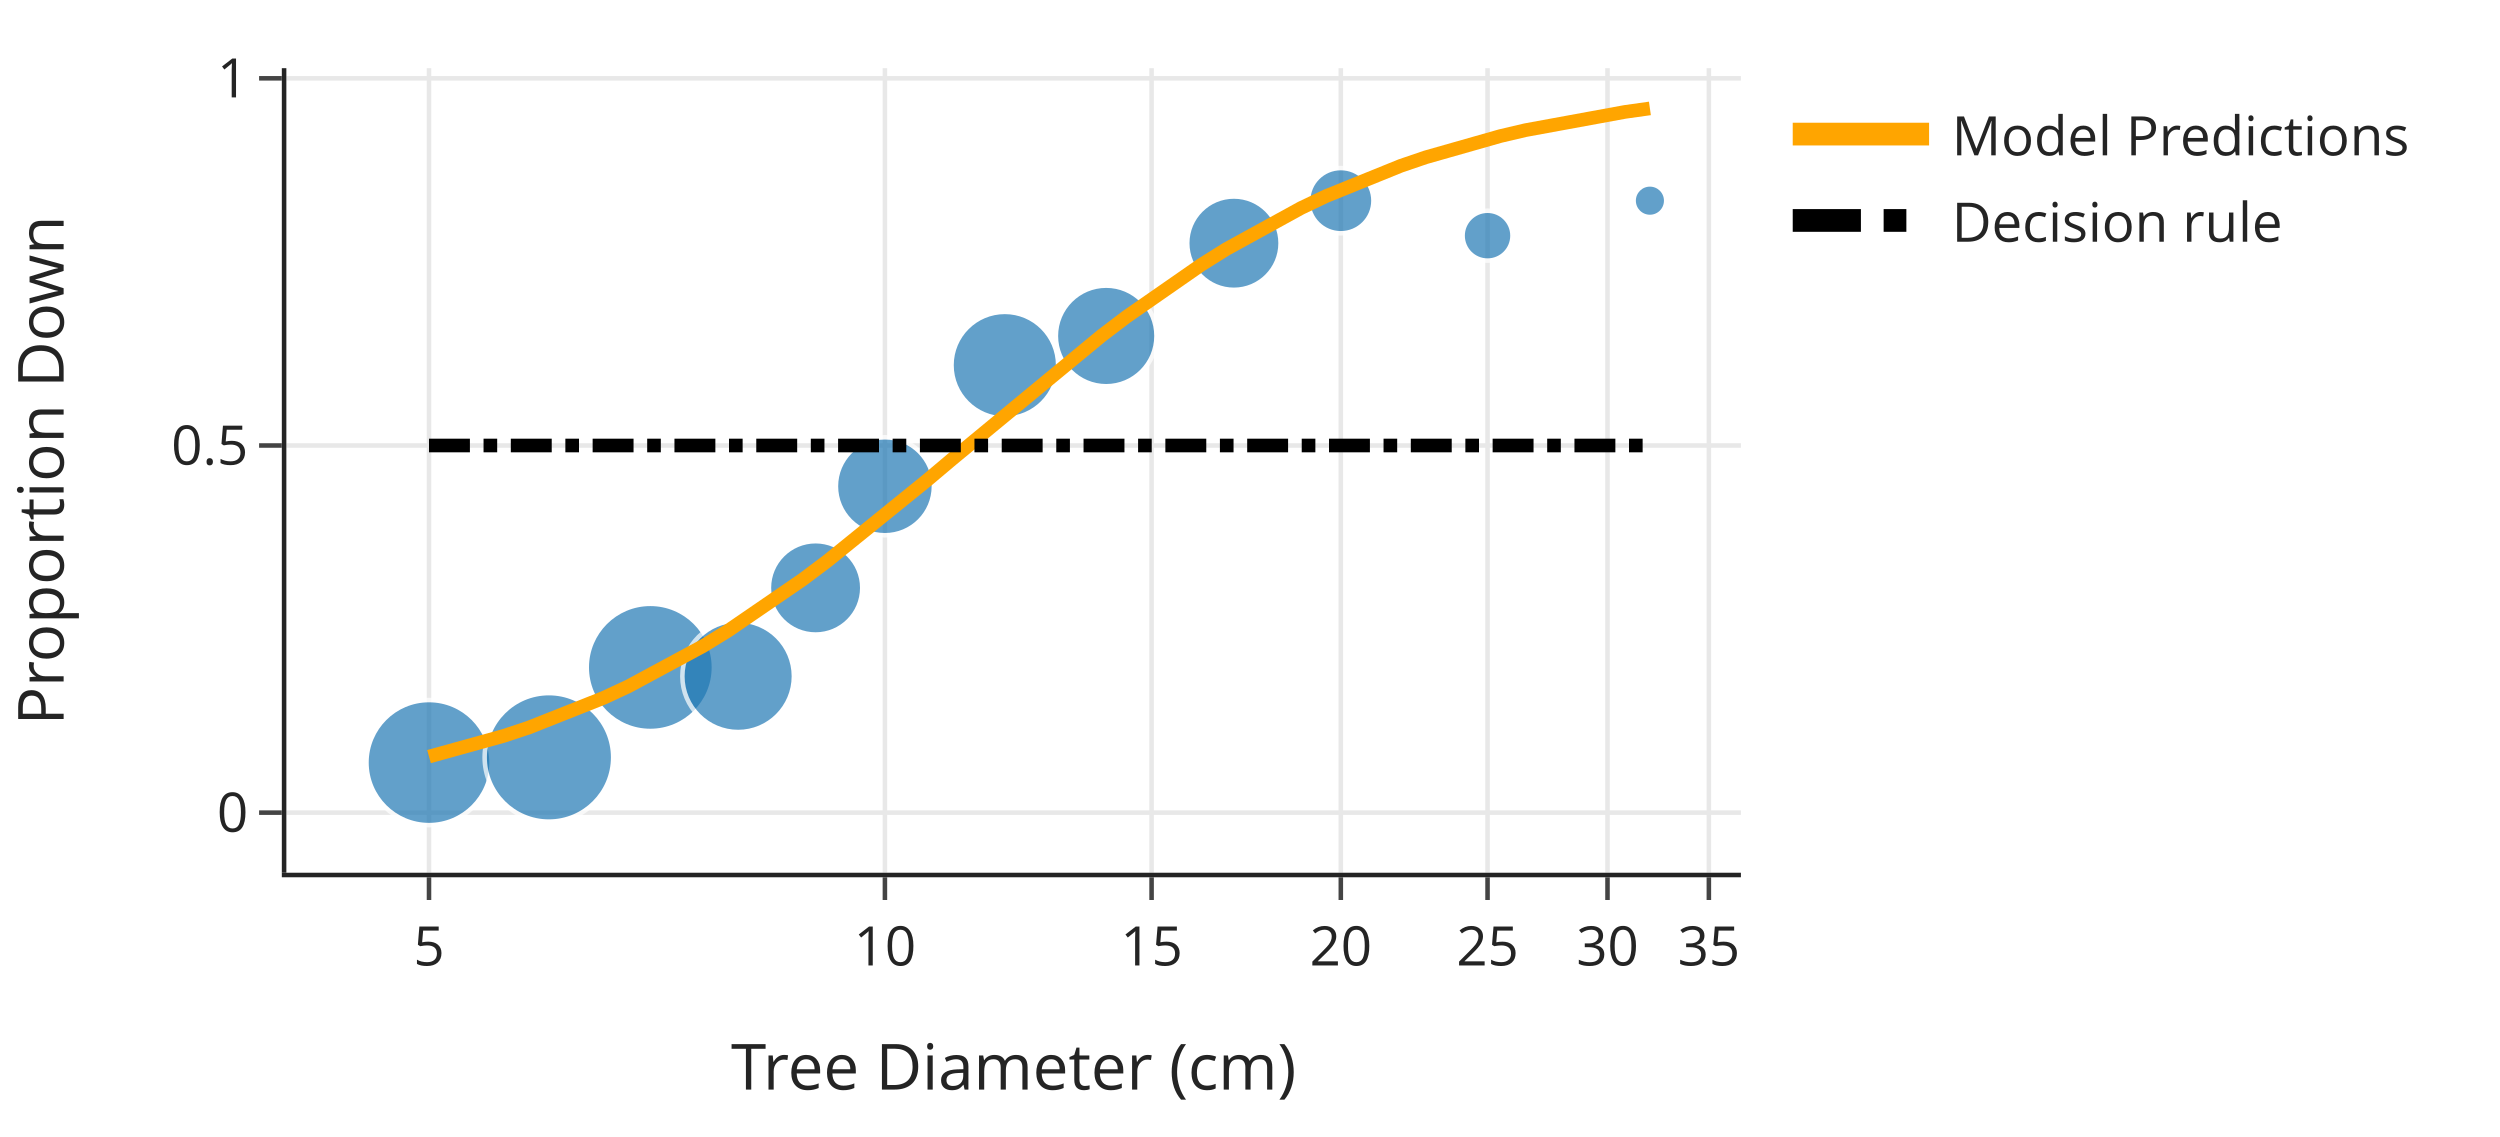
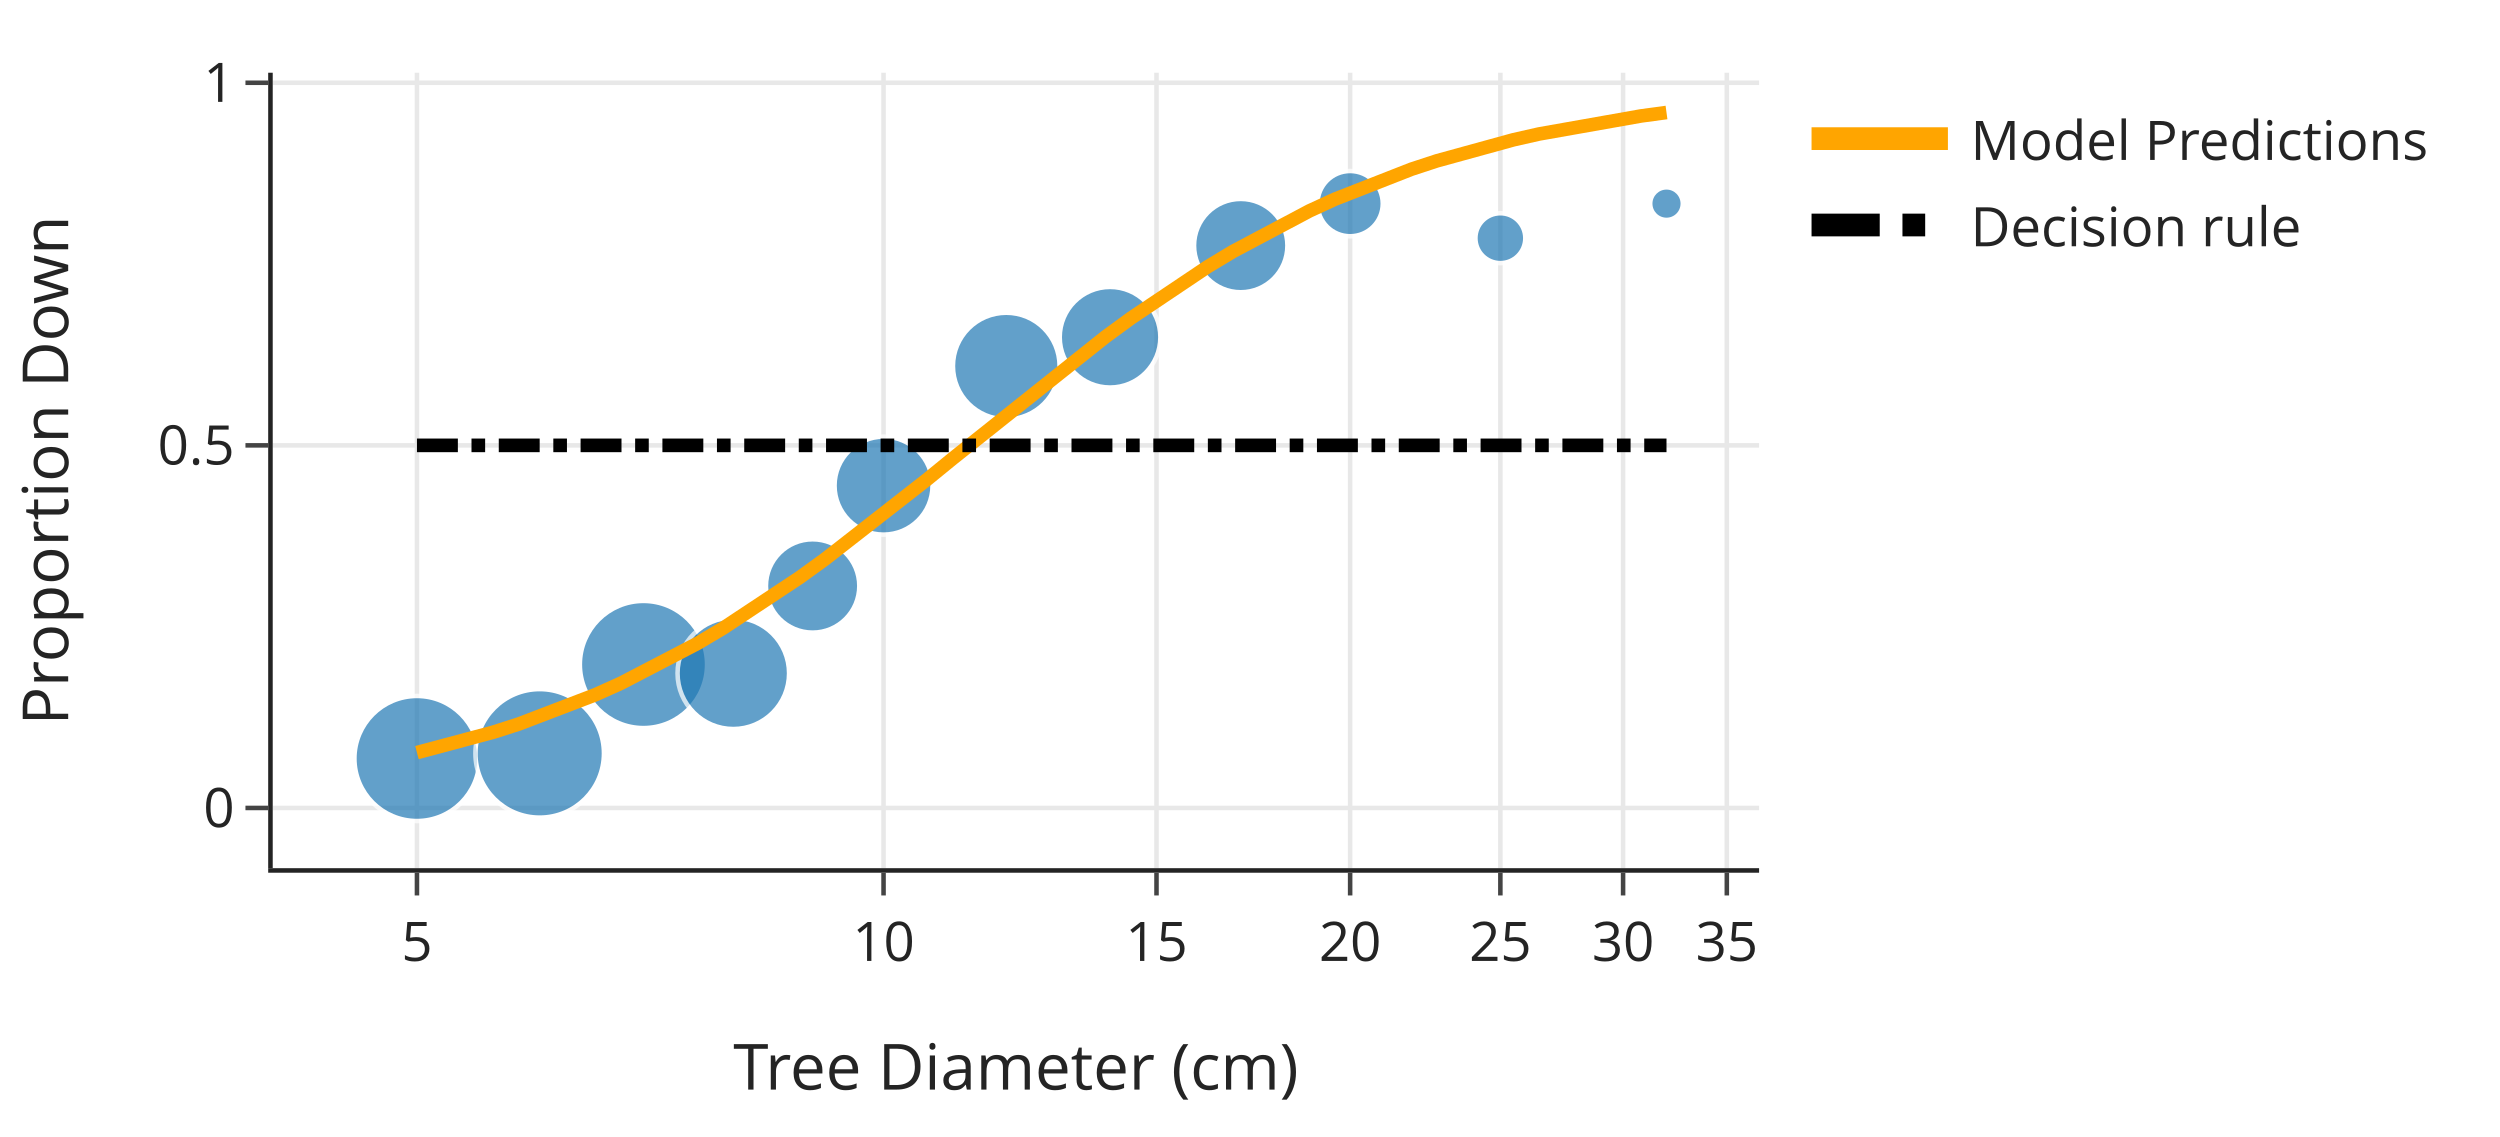
<svg xmlns="http://www.w3.org/2000/svg" class="main-svg" width="550" height="250" style="" viewBox="0 0 550 250">
  <rect x="0" y="0" width="550" height="250" style="fill: rgb(255, 255, 255); fill-opacity: 1;" />
-   <defs id="defs-f197d0">
+   <defs id="defs-5986cf">
    <g class="clips">
-       <clipPath id="clipf197d0xyplot" class="plotclip">
-         <rect width="320" height="177" />
-       </clipPath>
-       <clipPath class="axesclip" id="clipf197d0x">
-         <rect x="63" y="0" width="320" height="250" />
-       </clipPath>
-       <clipPath class="axesclip" id="clipf197d0y">
-         <rect x="0" y="15" width="550" height="177" />
-       </clipPath>
-       <clipPath class="axesclip" id="clipf197d0xy">
-         <rect x="63" y="15" width="320" height="177" />
+       <clipPath id="clip5986cfxyplot" class="plotclip">
+         <rect width="327" height="175" />
+       </clipPath>
+       <clipPath class="axesclip" id="clip5986cfx">
+         <rect x="60" y="0" width="327" height="250" />
+       </clipPath>
+       <clipPath class="axesclip" id="clip5986cfy">
+         <rect x="0" y="16" width="550" height="175" />
+       </clipPath>
+       <clipPath class="axesclip" id="clip5986cfxy">
+         <rect x="60" y="16" width="327" height="175" />
      </clipPath>
    </g>
    <g class="gradients" />
    <g class="patterns" />
  </defs>
  <g class="bglayer" />
  <g class="layer-below">
    <g class="imagelayer" />
    <g class="shapelayer" />
  </g>
  <g class="cartesianlayer">
    <g class="subplot xy">
      <g class="layer-subplot">
        <g class="shapelayer" />
        <g class="imagelayer" />
      </g>
      <g class="gridlayer">
        <g class="x">
-           <path class="xgrid crisp" transform="translate(94.38,0)" d="M0,15v177" style="stroke: rgb(232, 232, 232); stroke-opacity: 1; stroke-width: 1px;" />
-           <path class="xgrid crisp" transform="translate(194.68,0)" d="M0,15v177" style="stroke: rgb(232, 232, 232); stroke-opacity: 1; stroke-width: 1px;" />
-           <path class="xgrid crisp" transform="translate(253.35,0)" d="M0,15v177" style="stroke: rgb(232, 232, 232); stroke-opacity: 1; stroke-width: 1px;" />
-           <path class="xgrid crisp" transform="translate(294.98,0)" d="M0,15v177" style="stroke: rgb(232, 232, 232); stroke-opacity: 1; stroke-width: 1px;" />
-           <path class="xgrid crisp" transform="translate(327.26,0)" d="M0,15v177" style="stroke: rgb(232, 232, 232); stroke-opacity: 1; stroke-width: 1px;" />
-           <path class="xgrid crisp" transform="translate(353.65,0)" d="M0,15v177" style="stroke: rgb(232, 232, 232); stroke-opacity: 1; stroke-width: 1px;" />
-           <path class="xgrid crisp" transform="translate(375.95,0)" d="M0,15v177" style="stroke: rgb(232, 232, 232); stroke-opacity: 1; stroke-width: 1px;" />
+           <path class="xgrid crisp" transform="translate(91.73,0)" d="M0,16v175" style="stroke: rgb(232, 232, 232); stroke-opacity: 1; stroke-width: 1px;" />
+           <path class="xgrid crisp" transform="translate(194.38,0)" d="M0,16v175" style="stroke: rgb(232, 232, 232); stroke-opacity: 1; stroke-width: 1px;" />
+           <path class="xgrid crisp" transform="translate(254.43,0)" d="M0,16v175" style="stroke: rgb(232, 232, 232); stroke-opacity: 1; stroke-width: 1px;" />
+           <path class="xgrid crisp" transform="translate(297.03,0)" d="M0,16v175" style="stroke: rgb(232, 232, 232); stroke-opacity: 1; stroke-width: 1px;" />
+           <path class="xgrid crisp" transform="translate(330.08,0)" d="M0,16v175" style="stroke: rgb(232, 232, 232); stroke-opacity: 1; stroke-width: 1px;" />
+           <path class="xgrid crisp" transform="translate(357.08,0)" d="M0,16v175" style="stroke: rgb(232, 232, 232); stroke-opacity: 1; stroke-width: 1px;" />
+           <path class="xgrid crisp" transform="translate(379.9,0)" d="M0,16v175" style="stroke: rgb(232, 232, 232); stroke-opacity: 1; stroke-width: 1px;" />
        </g>
        <g class="y">
-           <path class="ygrid crisp" transform="translate(0,178.78)" d="M63,0h320" style="stroke: rgb(232, 232, 232); stroke-opacity: 1; stroke-width: 1px;" />
-           <path class="ygrid crisp" transform="translate(0,98.01)" d="M63,0h320" style="stroke: rgb(232, 232, 232); stroke-opacity: 1; stroke-width: 1px;" />
-           <path class="ygrid crisp" transform="translate(0,17.23)" d="M63,0h320" style="stroke: rgb(232, 232, 232); stroke-opacity: 1; stroke-width: 1px;" />
+           <path class="ygrid crisp" transform="translate(0,177.75)" d="M60,0h327" style="stroke: rgb(232, 232, 232); stroke-opacity: 1; stroke-width: 1px;" />
+           <path class="ygrid crisp" transform="translate(0,97.98)" d="M60,0h327" style="stroke: rgb(232, 232, 232); stroke-opacity: 1; stroke-width: 1px;" />
+           <path class="ygrid crisp" transform="translate(0,18.21)" d="M60,0h327" style="stroke: rgb(232, 232, 232); stroke-opacity: 1; stroke-width: 1px;" />
        </g>
      </g>
      <g class="zerolinelayer" />
      <path class="xlines-below" />
      <path class="ylines-below" />
      <g class="overlines-below" />
      <g class="xaxislayer-below" />
      <g class="yaxislayer-below" />
      <g class="overaxes-below" />
-       <g class="plot" transform="translate(63,15)" clip-path="url(#clipf197d0xyplot)">
+       <g class="plot" transform="translate(60,16)" clip-path="url(#clip5986cfxyplot)">
        <g class="scatterlayer mlayer">
-           <g class="trace scatter trace125ec7" style="stroke-miterlimit: 2; opacity: 1;">
+           <g class="trace scatter traced4ec3b" style="stroke-miterlimit: 2; opacity: 1;">
            <g class="fills" />
            <g class="errorbars" />
            <g class="lines" />
            <g class="points">
-               <path class="point" transform="translate(31.38,152.77)" d="M13.76,0A13.76,13.76 0 1,1 0,-13.76A13.76,13.76 0 0,1 13.76,0Z" style="opacity: 0.7; stroke-width: 1px; fill: rgb(31, 119, 180); fill-opacity: 1; stroke: rgb(255, 255, 255); stroke-opacity: 1;" />
-               <path class="point" transform="translate(57.76,151.62)" d="M14.14,0A14.14,14.14 0 1,1 0,-14.14A14.14,14.14 0 0,1 14.14,0Z" style="opacity: 0.7; stroke-width: 1px; fill: rgb(31, 119, 180); fill-opacity: 1; stroke: rgb(255, 255, 255); stroke-opacity: 1;" />
-               <path class="point" transform="translate(80.07,131.83)" d="M13.99,0A13.99,13.99 0 1,1 0,-13.99A13.99,13.99 0 0,1 13.99,0Z" style="opacity: 0.7; stroke-width: 1px; fill: rgb(31, 119, 180); fill-opacity: 1; stroke: rgb(255, 255, 255); stroke-opacity: 1;" />
-               <path class="point" transform="translate(99.39,133.78)" d="M12.27,0A12.27,12.27 0 1,1 0,-12.27A12.27,12.27 0 0,1 12.27,0Z" style="opacity: 0.7; stroke-width: 1px; fill: rgb(31, 119, 180); fill-opacity: 1; stroke: rgb(255, 255, 255); stroke-opacity: 1;" />
-               <path class="point" transform="translate(116.43,114.33)" d="M10.27,0A10.27,10.27 0 1,1 0,-10.27A10.27,10.27 0 0,1 10.27,0Z" style="opacity: 0.7; stroke-width: 1px; fill: rgb(31, 119, 180); fill-opacity: 1; stroke: rgb(255, 255, 255); stroke-opacity: 1;" />
-               <path class="point" transform="translate(131.68,91.98)" d="M10.78,0A10.78,10.78 0 1,1 0,-10.78A10.78,10.78 0 0,1 10.78,0Z" style="opacity: 0.7; stroke-width: 1px; fill: rgb(31, 119, 180); fill-opacity: 1; stroke: rgb(255, 255, 255); stroke-opacity: 1;" />
-               <path class="point" transform="translate(158.06,65.34)" d="M11.73,0A11.73,11.73 0 1,1 0,-11.73A11.73,11.73 0 0,1 11.73,0Z" style="opacity: 0.7; stroke-width: 1px; fill: rgb(31, 119, 180); fill-opacity: 1; stroke: rgb(255, 255, 255); stroke-opacity: 1;" />
-               <path class="point" transform="translate(180.36,58.91)" d="M11.07,0A11.07,11.07 0 1,1 0,-11.07A11.07,11.07 0 0,1 11.07,0Z" style="opacity: 0.7; stroke-width: 1px; fill: rgb(31, 119, 180); fill-opacity: 1; stroke: rgb(255, 255, 255); stroke-opacity: 1;" />
-               <path class="point" transform="translate(208.46,38.5)" d="M10.27,0A10.27,10.27 0 1,1 0,-10.27A10.27,10.27 0 0,1 10.27,0Z" style="opacity: 0.7; stroke-width: 1px; fill: rgb(31, 119, 180); fill-opacity: 1; stroke: rgb(255, 255, 255); stroke-opacity: 1;" />
-               <path class="point" transform="translate(231.98,29.15)" d="M7.18,0A7.18,7.18 0 1,1 0,-7.18A7.18,7.18 0 0,1 7.18,0Z" style="opacity: 0.7; stroke-width: 1px; fill: rgb(31, 119, 180); fill-opacity: 1; stroke: rgb(255, 255, 255); stroke-opacity: 1;" />
-               <path class="point" transform="translate(264.26,36.85)" d="M5.49,0A5.49,5.49 0 1,1 0,-5.49A5.49,5.49 0 0,1 5.49,0Z" style="opacity: 0.7; stroke-width: 1px; fill: rgb(31, 119, 180); fill-opacity: 1; stroke: rgb(255, 255, 255); stroke-opacity: 1;" />
-               <path class="point" transform="translate(299.98,29.15)" d="M3.59,0A3.59,3.59 0 1,1 0,-3.59A3.59,3.59 0 0,1 3.59,0Z" style="opacity: 0.7; stroke-width: 1px; fill: rgb(31, 119, 180); fill-opacity: 1; stroke: rgb(255, 255, 255); stroke-opacity: 1;" />
+               <path class="point" transform="translate(31.73,150.87)" d="M13.76,0A13.76,13.76 0 1,1 0,-13.76A13.76,13.76 0 0,1 13.76,0Z" style="opacity: 0.7; stroke-width: 1px; fill: rgb(31, 119, 180); fill-opacity: 1; stroke: rgb(255, 255, 255); stroke-opacity: 1;" />
+               <path class="point" transform="translate(58.73,149.74)" d="M14.14,0A14.14,14.14 0 1,1 0,-14.14A14.14,14.14 0 0,1 14.14,0Z" style="opacity: 0.7; stroke-width: 1px; fill: rgb(31, 119, 180); fill-opacity: 1; stroke: rgb(255, 255, 255); stroke-opacity: 1;" />
+               <path class="point" transform="translate(81.56,130.19)" d="M13.99,0A13.99,13.99 0 1,1 0,-13.99A13.99,13.99 0 0,1 13.99,0Z" style="opacity: 0.7; stroke-width: 1px; fill: rgb(31, 119, 180); fill-opacity: 1; stroke: rgb(255, 255, 255); stroke-opacity: 1;" />
+               <path class="point" transform="translate(101.33,132.12)" d="M12.27,0A12.27,12.27 0 1,1 0,-12.27A12.27,12.27 0 0,1 12.27,0Z" style="opacity: 0.7; stroke-width: 1px; fill: rgb(31, 119, 180); fill-opacity: 1; stroke: rgb(255, 255, 255); stroke-opacity: 1;" />
+               <path class="point" transform="translate(118.78,112.91)" d="M10.27,0A10.27,10.27 0 1,1 0,-10.27A10.27,10.27 0 0,1 10.27,0Z" style="opacity: 0.7; stroke-width: 1px; fill: rgb(31, 119, 180); fill-opacity: 1; stroke: rgb(255, 255, 255); stroke-opacity: 1;" />
+               <path class="point" transform="translate(134.38,90.84)" d="M10.78,0A10.78,10.78 0 1,1 0,-10.78A10.78,10.78 0 0,1 10.78,0Z" style="opacity: 0.7; stroke-width: 1px; fill: rgb(31, 119, 180); fill-opacity: 1; stroke: rgb(255, 255, 255); stroke-opacity: 1;" />
+               <path class="point" transform="translate(161.38,64.53)" d="M11.73,0A11.73,11.73 0 1,1 0,-11.73A11.73,11.73 0 0,1 11.73,0Z" style="opacity: 0.7; stroke-width: 1px; fill: rgb(31, 119, 180); fill-opacity: 1; stroke: rgb(255, 255, 255); stroke-opacity: 1;" />
+               <path class="point" transform="translate(184.21,58.19)" d="M11.07,0A11.07,11.07 0 1,1 0,-11.07A11.07,11.07 0 0,1 11.07,0Z" style="opacity: 0.7; stroke-width: 1px; fill: rgb(31, 119, 180); fill-opacity: 1; stroke: rgb(255, 255, 255); stroke-opacity: 1;" />
+               <path class="point" transform="translate(212.96,38.03)" d="M10.27,0A10.27,10.27 0 1,1 0,-10.27A10.27,10.27 0 0,1 10.27,0Z" style="opacity: 0.7; stroke-width: 1px; fill: rgb(31, 119, 180); fill-opacity: 1; stroke: rgb(255, 255, 255); stroke-opacity: 1;" />
+               <path class="point" transform="translate(237.03,28.8)" d="M7.18,0A7.18,7.18 0 1,1 0,-7.18A7.18,7.18 0 0,1 7.18,0Z" style="opacity: 0.7; stroke-width: 1px; fill: rgb(31, 119, 180); fill-opacity: 1; stroke: rgb(255, 255, 255); stroke-opacity: 1;" />
+               <path class="point" transform="translate(270.08,36.4)" d="M5.49,0A5.49,5.49 0 1,1 0,-5.49A5.49,5.49 0 0,1 5.49,0Z" style="opacity: 0.7; stroke-width: 1px; fill: rgb(31, 119, 180); fill-opacity: 1; stroke: rgb(255, 255, 255); stroke-opacity: 1;" />
+               <path class="point" transform="translate(306.63,28.8)" d="M3.59,0A3.59,3.59 0 1,1 0,-3.59A3.59,3.59 0 0,1 3.59,0Z" style="opacity: 0.7; stroke-width: 1px; fill: rgb(31, 119, 180); fill-opacity: 1; stroke: rgb(255, 255, 255); stroke-opacity: 1;" />
            </g>
            <g class="text" />
          </g>
-           <g class="trace scatter trace45b3d9" style="stroke-miterlimit: 2; opacity: 1;">
+           <g class="trace scatter tracee0dbc3" style="stroke-miterlimit: 2; opacity: 1;">
            <g class="fills" />
            <g class="errorbars" />
            <g class="lines">
-               <path class="js-line" d="M31.38,151.45L47.83,146.89L53.31,145.07L69.75,138.55L75.23,136L91.68,127.13L97.16,123.76L113.61,112.48L119.09,108.36L141.01,90.61L146.5,85.98L179.39,58.82L184.87,54.66L201.31,43.23L206.79,39.8L223.24,30.76L228.72,28.15L245.17,21.48L250.65,19.61L267.09,14.93L272.58,13.64L294.5,9.62L299.98,8.85" style="vector-effect: non-scaling-stroke; fill: none; stroke: rgb(255, 165, 0); stroke-opacity: 1; stroke-width: 3px; opacity: 1;" />
+               <path class="js-line" d="M31.73,149.57L48.56,145.07L54.17,143.27L71,136.83L76.61,134.31L93.44,125.55L99.05,122.22L115.88,111.08L121.49,107.02L143.94,89.49L149.55,84.91L183.21,58.1L188.82,53.99L205.65,42.7L211.26,39.32L228.09,30.39L233.7,27.81L250.53,21.22L256.14,19.38L272.97,14.75L278.58,13.48L301.02,9.51L306.63,8.75" style="vector-effect: non-scaling-stroke; fill: none; stroke: rgb(255, 165, 0); stroke-opacity: 1; stroke-width: 3px; opacity: 1;" />
            </g>
            <g class="points" />
            <g class="text" />
          </g>
-           <g class="trace scatter traceb07d2d" style="stroke-miterlimit: 2; opacity: 1;">
+           <g class="trace scatter tracef344da" style="stroke-miterlimit: 2; opacity: 1;">
            <g class="fills" />
            <g class="errorbars" />
            <g class="lines">
-               <path class="js-line" d="M31.38,83.01L299.98,83.01" style="vector-effect: non-scaling-stroke; fill: none; stroke: rgb(0, 0, 0); stroke-opacity: 1; stroke-width: 3px; opacity: 1; stroke-dasharray: 9px, 3px, 3px, 3px;" />
+               <path class="js-line" d="M31.73,81.98L306.63,81.98" style="vector-effect: non-scaling-stroke; fill: none; stroke: rgb(0, 0, 0); stroke-opacity: 1; stroke-width: 3px; opacity: 1; stroke-dasharray: 9px, 3px, 3px, 3px;" />
            </g>
            <g class="points" />
            <g class="text" />
          </g>
        </g>
      </g>
      <g class="overplot" />
-       <path class="xlines-above crisp" d="M62,192.5H383" style="fill: none; stroke-width: 1px; stroke: rgb(36, 36, 36); stroke-opacity: 1;" />
-       <path class="ylines-above crisp" d="M62.5,15V192" style="fill: none; stroke-width: 1px; stroke: rgb(36, 36, 36); stroke-opacity: 1;" />
+       <path class="xlines-above crisp" d="M59,191.5H387" style="fill: none; stroke-width: 1px; stroke: rgb(36, 36, 36); stroke-opacity: 1;" />
+       <path class="ylines-above crisp" d="M59.5,16V191" style="fill: none; stroke-width: 1px; stroke: rgb(36, 36, 36); stroke-opacity: 1;" />
      <g class="overlines-above" />
      <g class="xaxislayer-above">
-         <path class="xtick ticks crisp" d="M0,193v5" transform="translate(94.38,0)" style="stroke: rgb(68, 68, 68); stroke-opacity: 1; stroke-width: 1px;" />
-         <path class="xtick ticks crisp" d="M0,193v5" transform="translate(194.68,0)" style="stroke: rgb(68, 68, 68); stroke-opacity: 1; stroke-width: 1px;" />
-         <path class="xtick ticks crisp" d="M0,193v5" transform="translate(253.35,0)" style="stroke: rgb(68, 68, 68); stroke-opacity: 1; stroke-width: 1px;" />
-         <path class="xtick ticks crisp" d="M0,193v5" transform="translate(294.98,0)" style="stroke: rgb(68, 68, 68); stroke-opacity: 1; stroke-width: 1px;" />
-         <path class="xtick ticks crisp" d="M0,193v5" transform="translate(327.26,0)" style="stroke: rgb(68, 68, 68); stroke-opacity: 1; stroke-width: 1px;" />
-         <path class="xtick ticks crisp" d="M0,193v5" transform="translate(353.65,0)" style="stroke: rgb(68, 68, 68); stroke-opacity: 1; stroke-width: 1px;" />
-         <path class="xtick ticks crisp" d="M0,193v5" transform="translate(375.95,0)" style="stroke: rgb(68, 68, 68); stroke-opacity: 1; stroke-width: 1px;" />
-         <g class="xtick">
-           <text text-anchor="middle" x="0" y="212.4" transform="translate(94.38,0)" style="font-family: 'Open Sans', verdana, arial, sans-serif; font-size: 12px; fill: rgb(36, 36, 36); fill-opacity: 1; white-space: pre; opacity: 1;">5</text>
-         </g>
-         <g class="xtick">
-           <text text-anchor="middle" x="0" y="212.4" style="font-family: 'Open Sans', verdana, arial, sans-serif; font-size: 12px; fill: rgb(36, 36, 36); fill-opacity: 1; white-space: pre; opacity: 1;" transform="translate(194.68,0)">10</text>
-         </g>
-         <g class="xtick">
-           <text text-anchor="middle" x="0" y="212.4" style="font-family: 'Open Sans', verdana, arial, sans-serif; font-size: 12px; fill: rgb(36, 36, 36); fill-opacity: 1; white-space: pre; opacity: 1;" transform="translate(253.35,0)">15</text>
-         </g>
-         <g class="xtick">
-           <text text-anchor="middle" x="0" y="212.4" style="font-family: 'Open Sans', verdana, arial, sans-serif; font-size: 12px; fill: rgb(36, 36, 36); fill-opacity: 1; white-space: pre; opacity: 1;" transform="translate(294.98,0)">20</text>
-         </g>
-         <g class="xtick">
-           <text text-anchor="middle" x="0" y="212.4" style="font-family: 'Open Sans', verdana, arial, sans-serif; font-size: 12px; fill: rgb(36, 36, 36); fill-opacity: 1; white-space: pre; opacity: 1;" transform="translate(327.26,0)">25</text>
-         </g>
-         <g class="xtick">
-           <text text-anchor="middle" x="0" y="212.4" style="font-family: 'Open Sans', verdana, arial, sans-serif; font-size: 12px; fill: rgb(36, 36, 36); fill-opacity: 1; white-space: pre; opacity: 1;" transform="translate(353.65,0)">30</text>
-         </g>
-         <g class="xtick">
-           <text text-anchor="middle" x="0" y="212.4" style="font-family: 'Open Sans', verdana, arial, sans-serif; font-size: 12px; fill: rgb(36, 36, 36); fill-opacity: 1; white-space: pre; opacity: 1;" transform="translate(375.95,0)">35</text>
+         <path class="xtick ticks crisp" d="M0,192v5" transform="translate(91.73,0)" style="stroke: rgb(68, 68, 68); stroke-opacity: 1; stroke-width: 1px;" />
+         <path class="xtick ticks crisp" d="M0,192v5" transform="translate(194.38,0)" style="stroke: rgb(68, 68, 68); stroke-opacity: 1; stroke-width: 1px;" />
+         <path class="xtick ticks crisp" d="M0,192v5" transform="translate(254.43,0)" style="stroke: rgb(68, 68, 68); stroke-opacity: 1; stroke-width: 1px;" />
+         <path class="xtick ticks crisp" d="M0,192v5" transform="translate(297.03,0)" style="stroke: rgb(68, 68, 68); stroke-opacity: 1; stroke-width: 1px;" />
+         <path class="xtick ticks crisp" d="M0,192v5" transform="translate(330.08,0)" style="stroke: rgb(68, 68, 68); stroke-opacity: 1; stroke-width: 1px;" />
+         <path class="xtick ticks crisp" d="M0,192v5" transform="translate(357.08,0)" style="stroke: rgb(68, 68, 68); stroke-opacity: 1; stroke-width: 1px;" />
+         <path class="xtick ticks crisp" d="M0,192v5" transform="translate(379.9,0)" style="stroke: rgb(68, 68, 68); stroke-opacity: 1; stroke-width: 1px;" />
+         <g class="xtick">
+           <text text-anchor="middle" x="0" y="211.4" transform="translate(91.73,0)" style="font-family: 'Open Sans', verdana, arial, sans-serif; font-size: 12px; fill: rgb(36, 36, 36); fill-opacity: 1; white-space: pre; opacity: 1;">5</text>
+         </g>
+         <g class="xtick">
+           <text text-anchor="middle" x="0" y="211.4" style="font-family: 'Open Sans', verdana, arial, sans-serif; font-size: 12px; fill: rgb(36, 36, 36); fill-opacity: 1; white-space: pre; opacity: 1;" transform="translate(194.38,0)">10</text>
+         </g>
+         <g class="xtick">
+           <text text-anchor="middle" x="0" y="211.4" style="font-family: 'Open Sans', verdana, arial, sans-serif; font-size: 12px; fill: rgb(36, 36, 36); fill-opacity: 1; white-space: pre; opacity: 1;" transform="translate(254.43,0)">15</text>
+         </g>
+         <g class="xtick">
+           <text text-anchor="middle" x="0" y="211.4" style="font-family: 'Open Sans', verdana, arial, sans-serif; font-size: 12px; fill: rgb(36, 36, 36); fill-opacity: 1; white-space: pre; opacity: 1;" transform="translate(297.03,0)">20</text>
+         </g>
+         <g class="xtick">
+           <text text-anchor="middle" x="0" y="211.4" style="font-family: 'Open Sans', verdana, arial, sans-serif; font-size: 12px; fill: rgb(36, 36, 36); fill-opacity: 1; white-space: pre; opacity: 1;" transform="translate(330.08,0)">25</text>
+         </g>
+         <g class="xtick">
+           <text text-anchor="middle" x="0" y="211.4" style="font-family: 'Open Sans', verdana, arial, sans-serif; font-size: 12px; fill: rgb(36, 36, 36); fill-opacity: 1; white-space: pre; opacity: 1;" transform="translate(357.08,0)">30</text>
+         </g>
+         <g class="xtick">
+           <text text-anchor="middle" x="0" y="211.4" style="font-family: 'Open Sans', verdana, arial, sans-serif; font-size: 12px; fill: rgb(36, 36, 36); fill-opacity: 1; white-space: pre; opacity: 1;" transform="translate(379.9,0)">35</text>
        </g>
      </g>
      <g class="yaxislayer-above">
-         <path class="ytick ticks crisp" d="M62,0h-5" transform="translate(0,178.78)" style="stroke: rgb(68, 68, 68); stroke-opacity: 1; stroke-width: 1px;" />
-         <path class="ytick ticks crisp" d="M62,0h-5" transform="translate(0,98.01)" style="stroke: rgb(68, 68, 68); stroke-opacity: 1; stroke-width: 1px;" />
-         <path class="ytick ticks crisp" d="M62,0h-5" transform="translate(0,17.23)" style="stroke: rgb(68, 68, 68); stroke-opacity: 1; stroke-width: 1px;" />
+         <path class="ytick ticks crisp" d="M59,0h-5" transform="translate(0,177.75)" style="stroke: rgb(68, 68, 68); stroke-opacity: 1; stroke-width: 1px;" />
+         <path class="ytick ticks crisp" d="M59,0h-5" transform="translate(0,97.98)" style="stroke: rgb(68, 68, 68); stroke-opacity: 1; stroke-width: 1px;" />
+         <path class="ytick ticks crisp" d="M59,0h-5" transform="translate(0,18.21)" style="stroke: rgb(68, 68, 68); stroke-opacity: 1; stroke-width: 1px;" />
        <g class="ytick">
-           <text text-anchor="end" x="54.6" y="4.2" transform="translate(0,178.78)" style="font-family: 'Open Sans', verdana, arial, sans-serif; font-size: 12px; fill: rgb(36, 36, 36); fill-opacity: 1; white-space: pre; opacity: 1;">0</text>
+           <text text-anchor="end" x="51.6" y="4.2" transform="translate(0,177.75)" style="font-family: 'Open Sans', verdana, arial, sans-serif; font-size: 12px; fill: rgb(36, 36, 36); fill-opacity: 1; white-space: pre; opacity: 1;">0</text>
        </g>
        <g class="ytick">
-           <text text-anchor="end" x="54.6" y="4.2" style="font-family: 'Open Sans', verdana, arial, sans-serif; font-size: 12px; fill: rgb(36, 36, 36); fill-opacity: 1; white-space: pre; opacity: 1;" transform="translate(0,98.01)">0.5</text>
+           <text text-anchor="end" x="51.6" y="4.2" style="font-family: 'Open Sans', verdana, arial, sans-serif; font-size: 12px; fill: rgb(36, 36, 36); fill-opacity: 1; white-space: pre; opacity: 1;" transform="translate(0,97.98)">0.5</text>
        </g>
        <g class="ytick">
-           <text text-anchor="end" x="54.6" y="4.2" style="font-family: 'Open Sans', verdana, arial, sans-serif; font-size: 12px; fill: rgb(36, 36, 36); fill-opacity: 1; white-space: pre; opacity: 1;" transform="translate(0,17.23)">1</text>
+           <text text-anchor="end" x="51.6" y="4.2" style="font-family: 'Open Sans', verdana, arial, sans-serif; font-size: 12px; fill: rgb(36, 36, 36); fill-opacity: 1; white-space: pre; opacity: 1;" transform="translate(0,18.21)">1</text>
        </g>
      </g>
      <g class="overaxes-above" />
    </g>
  </g>
  <g class="polarlayer" />
  <g class="smithlayer" />
  <g class="ternarylayer" />
  <g class="geolayer" />
  <g class="funnelarealayer" />
  <g class="pielayer" />
  <g class="iciclelayer" />
  <g class="treemaplayer" />
  <g class="sunburstlayer" />
  <g class="glimages" />
-   <defs id="topdefs-f197d0">
+   <defs id="topdefs-5986cf">
    <g class="clips" />
-     <clipPath id="legendf197d0">
-       <rect width="151" height="48" x="0" y="0" />
+     <clipPath id="legend5986cf">
+       <rect width="146" height="48" x="0" y="0" />
    </clipPath>
  </defs>
  <g class="layer-above">
    <g class="imagelayer" />
    <g class="shapelayer" />
  </g>
  <g class="infolayer">
-     <g class="legend" pointer-events="all" transform="translate(389.4,15)">
-       <rect class="bg" shape-rendering="crispEdges" width="151" height="48" x="0" y="0" style="stroke: rgb(68, 68, 68); stroke-opacity: 1; fill: rgb(255, 255, 255); fill-opacity: 1; stroke-width: 0px;" />
-       <g class="scrollbox" transform="" clip-path="url(#legendf197d0)">
+     <g class="legend" pointer-events="all" transform="translate(393.54,16)">
+       <rect class="bg" shape-rendering="crispEdges" style="stroke: rgb(68, 68, 68); stroke-opacity: 1; fill: rgb(255, 255, 255); fill-opacity: 1; stroke-width: 0px;" width="146" height="48" x="0" y="0" />
+       <g class="scrollbox" transform="" clip-path="url(#legend5986cf)">
        <g class="groups">
          <g class="traces" transform="translate(0,14.5)" style="opacity: 1;">
            <text class="legendtext" text-anchor="start" x="40" y="4.68" style="font-family: 'Open Sans', verdana, arial, sans-serif; font-size: 12px; fill: rgb(36, 36, 36); fill-opacity: 1; white-space: pre;">Model Predictions</text>
            <g class="layers" style="opacity: 1;">
              <g class="legendfill" />
              <g class="legendlines">
                <path class="js-line" d="M5,0h30" style="fill: none; stroke: rgb(255, 165, 0); stroke-opacity: 1; stroke-width: 5px;" />
              </g>
              <g class="legendsymbols">
                <g class="legendpoints" />
              </g>
            </g>
-             <rect class="legendtoggle" x="0" y="-9.5" width="145.219" height="19" style="fill: rgb(0, 0, 0); fill-opacity: 0;" />
+             <rect class="legendtoggle" x="0" y="-9.5" width="140.891" height="19" style="fill: rgb(0, 0, 0); fill-opacity: 0;" />
          </g>
          <g class="traces" transform="translate(0,33.5)" style="opacity: 1;">
            <text class="legendtext" text-anchor="start" x="40" y="4.68" style="font-family: 'Open Sans', verdana, arial, sans-serif; font-size: 12px; fill: rgb(36, 36, 36); fill-opacity: 1; white-space: pre;">Decision rule</text>
            <g class="layers" style="opacity: 1;">
              <g class="legendfill" />
              <g class="legendlines">
                <path class="js-line" d="M5,0h30" style="fill: none; stroke: rgb(0, 0, 0); stroke-opacity: 1; stroke-dasharray: 15px, 5px, 5px, 5px; stroke-width: 5px;" />
              </g>
              <g class="legendsymbols">
                <g class="legendpoints" />
              </g>
            </g>
-             <rect class="legendtoggle" x="0" y="-9.5" width="145.219" height="19" style="fill: rgb(0, 0, 0); fill-opacity: 0;" />
-           </g>
-         </g>
-       </g>
-       <rect class="scrollbar" rx="20" ry="3" width="0" height="0" x="0" y="0" style="fill: rgb(128, 139, 164); fill-opacity: 1;" />
+             <rect class="legendtoggle" x="0" y="-9.5" width="140.891" height="19" style="fill: rgb(0, 0, 0); fill-opacity: 0;" />
+           </g>
+         </g>
+       </g>
+       <rect class="scrollbar" rx="20" ry="3" width="0" height="0" style="fill: rgb(128, 139, 164); fill-opacity: 1;" x="0" y="0" />
    </g>
    <g class="g-gtitle" />
    <g class="g-xtitle">
-       <text class="xtitle" x="223" y="239.706" text-anchor="middle" style="font-family: 'Open Sans', verdana, arial, sans-serif; font-size: 14px; fill: rgb(36, 36, 36); opacity: 1; font-weight: normal; white-space: pre;">Tree Diameter (cm)</text>
-     </g>
-     <g class="g-ytitle" transform="translate(3.831055,0)">
-       <text class="ytitle" transform="rotate(-90,10.16875,103.5)" x="10.169" y="103.5" text-anchor="middle" style="font-family: 'Open Sans', verdana, arial, sans-serif; font-size: 14px; fill: rgb(36, 36, 36); opacity: 1; font-weight: normal; white-space: pre;">Proportion Down</text>
+       <text class="xtitle" x="223.5" y="239.706" text-anchor="middle" style="font-family: 'Open Sans', verdana, arial, sans-serif; font-size: 14px; fill: rgb(36, 36, 36); opacity: 1; font-weight: normal; white-space: pre;">Tree Diameter (cm)</text>
+     </g>
+     <g class="g-ytitle" transform="translate(5.12793,0)">
+       <text class="ytitle" transform="rotate(-90,9.871875,103.5)" x="9.872" y="103.5" text-anchor="middle" style="font-family: 'Open Sans', verdana, arial, sans-serif; font-size: 14px; fill: rgb(36, 36, 36); opacity: 1; font-weight: normal; white-space: pre;">Proportion Down</text>
    </g>
  </g>
</svg>
